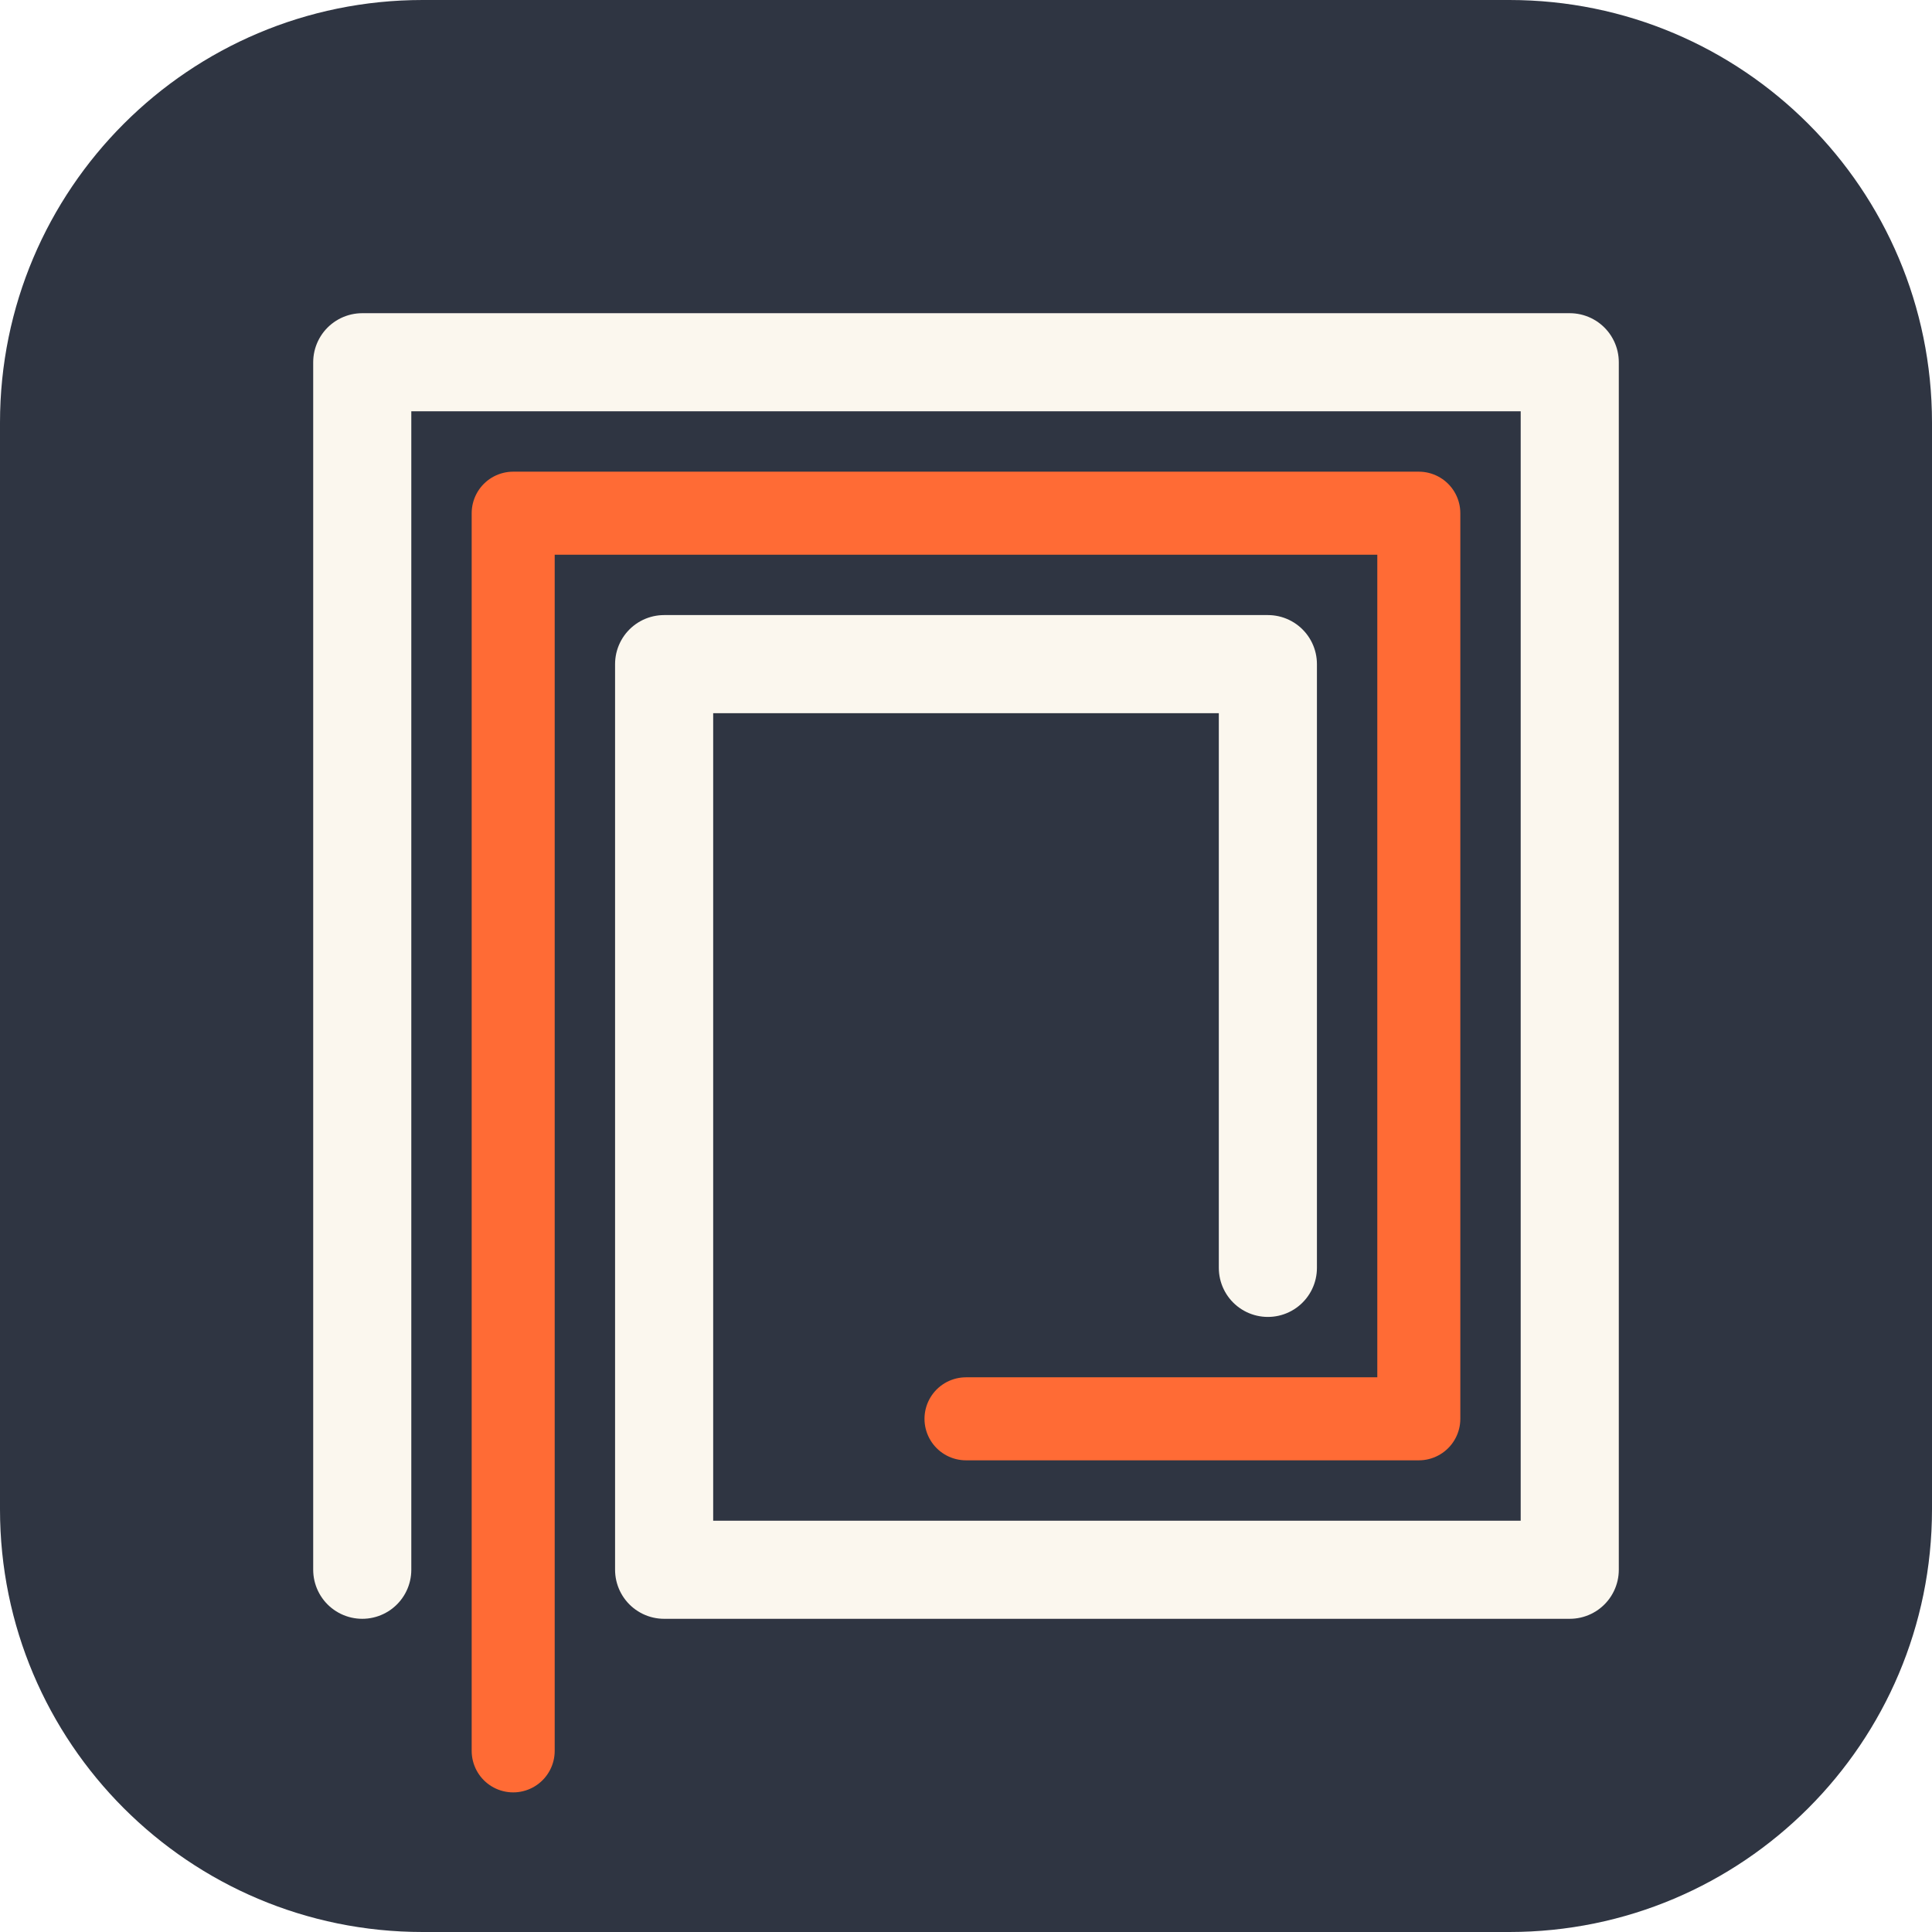
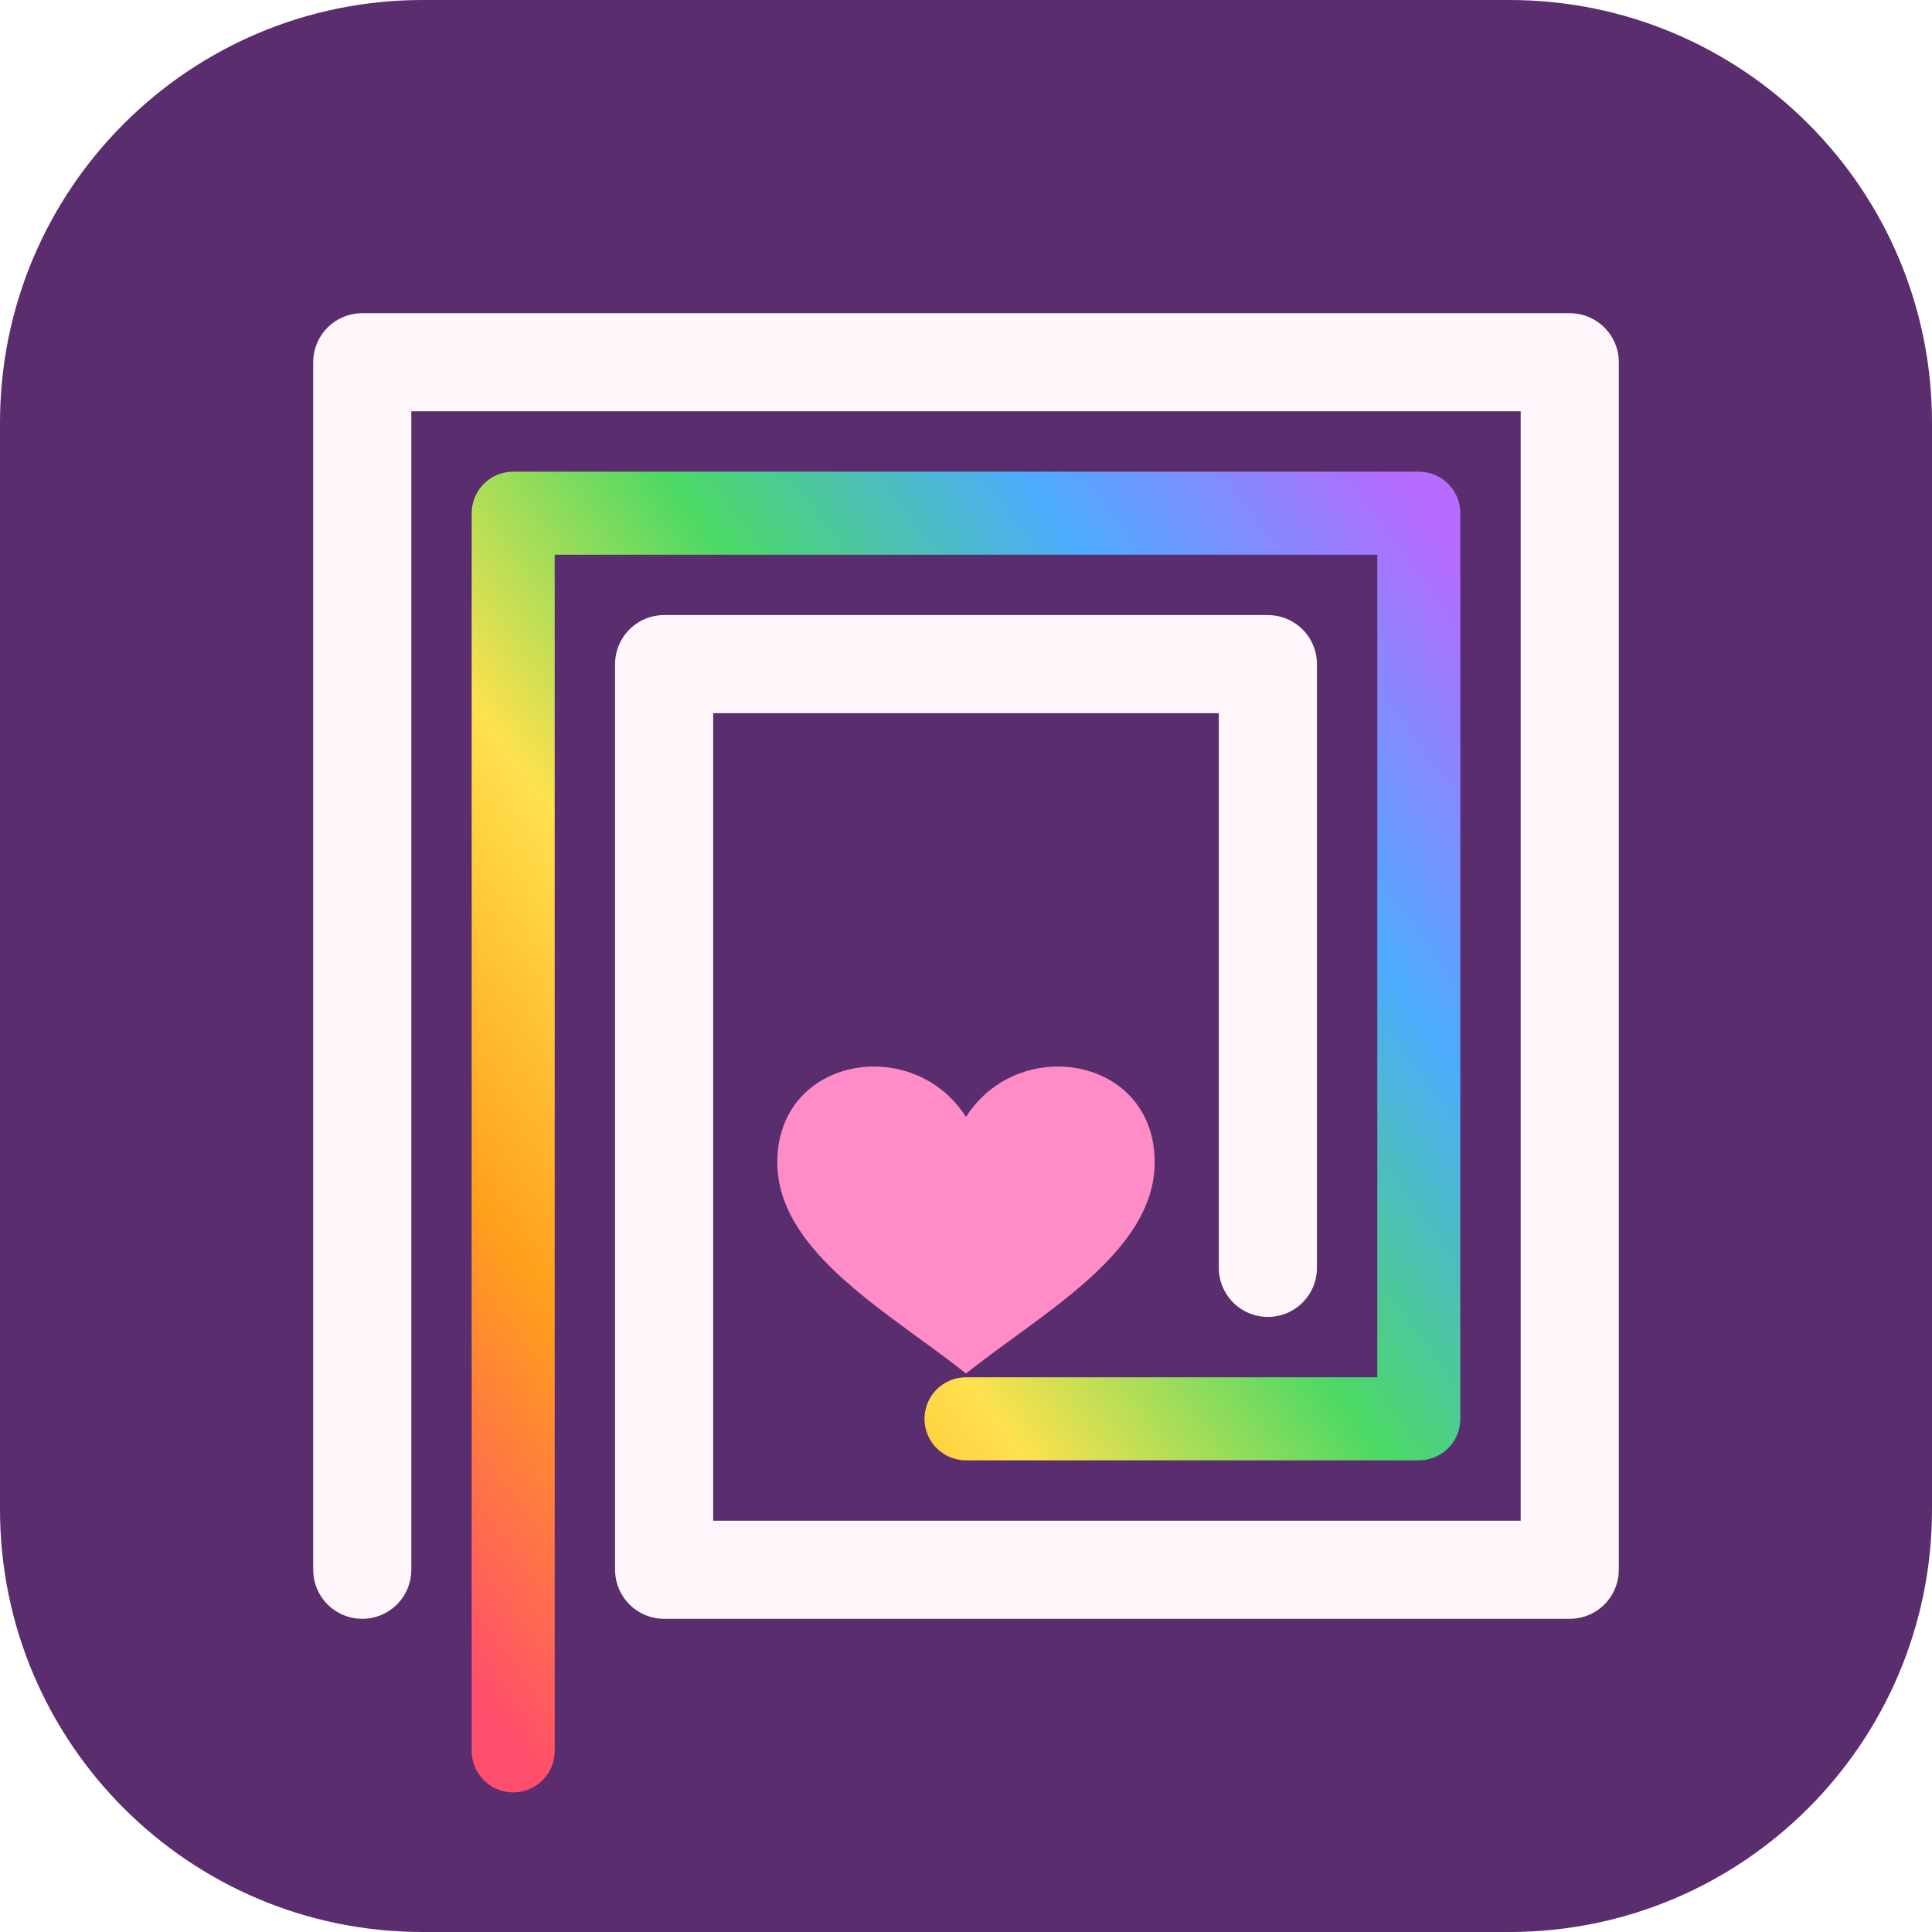
<svg xmlns="http://www.w3.org/2000/svg" viewBox="0 0 512 512" role="img" aria-label="Maze">
-   <rect width="512" height="512" rx="112" fill="#2f3542" />
-   <path d="M96 416V96h320v320H176V176h160v160" fill="none" stroke="#fbf7ee" stroke-width="26" stroke-linecap="round" stroke-linejoin="round" />
-   <path d="M136 464V136h240v240H256" fill="none" stroke="#ff6b35" stroke-width="22" stroke-linecap="round" stroke-linejoin="round" />
+   <defs>
+     <linearGradient id="rainbow" x1="0" y1="1" x2="1" y2="0">
+       <stop offset="0" stop-color="#ff4d6d" />
+       <stop offset=".2" stop-color="#ff9f1c" />
+       <stop offset=".4" stop-color="#ffe14d" />
+       <stop offset=".6" stop-color="#4cd964" />
+       <stop offset=".8" stop-color="#4dabff" />
+       <stop offset="1" stop-color="#b56cff" />
+     </linearGradient>
+   </defs>
+   <rect width="512" height="512" rx="112" fill="#5a2d6e" />
+   <path d="M96 416V96h320v320H176V176h160v160" fill="none" stroke="#fff7fb" stroke-width="26" stroke-linecap="round" stroke-linejoin="round" />
+   <path d="M136 464V136h240v240H256" fill="none" stroke="url(#rainbow)" stroke-width="22" stroke-linecap="round" stroke-linejoin="round" />
+   <path d="M256 296c-14-22-50-16-50 12 0 24 30 40 50 56 20-16 50-32 50-56 0-28-36-34-50-12z" fill="#ff8cc6" />
</svg>
